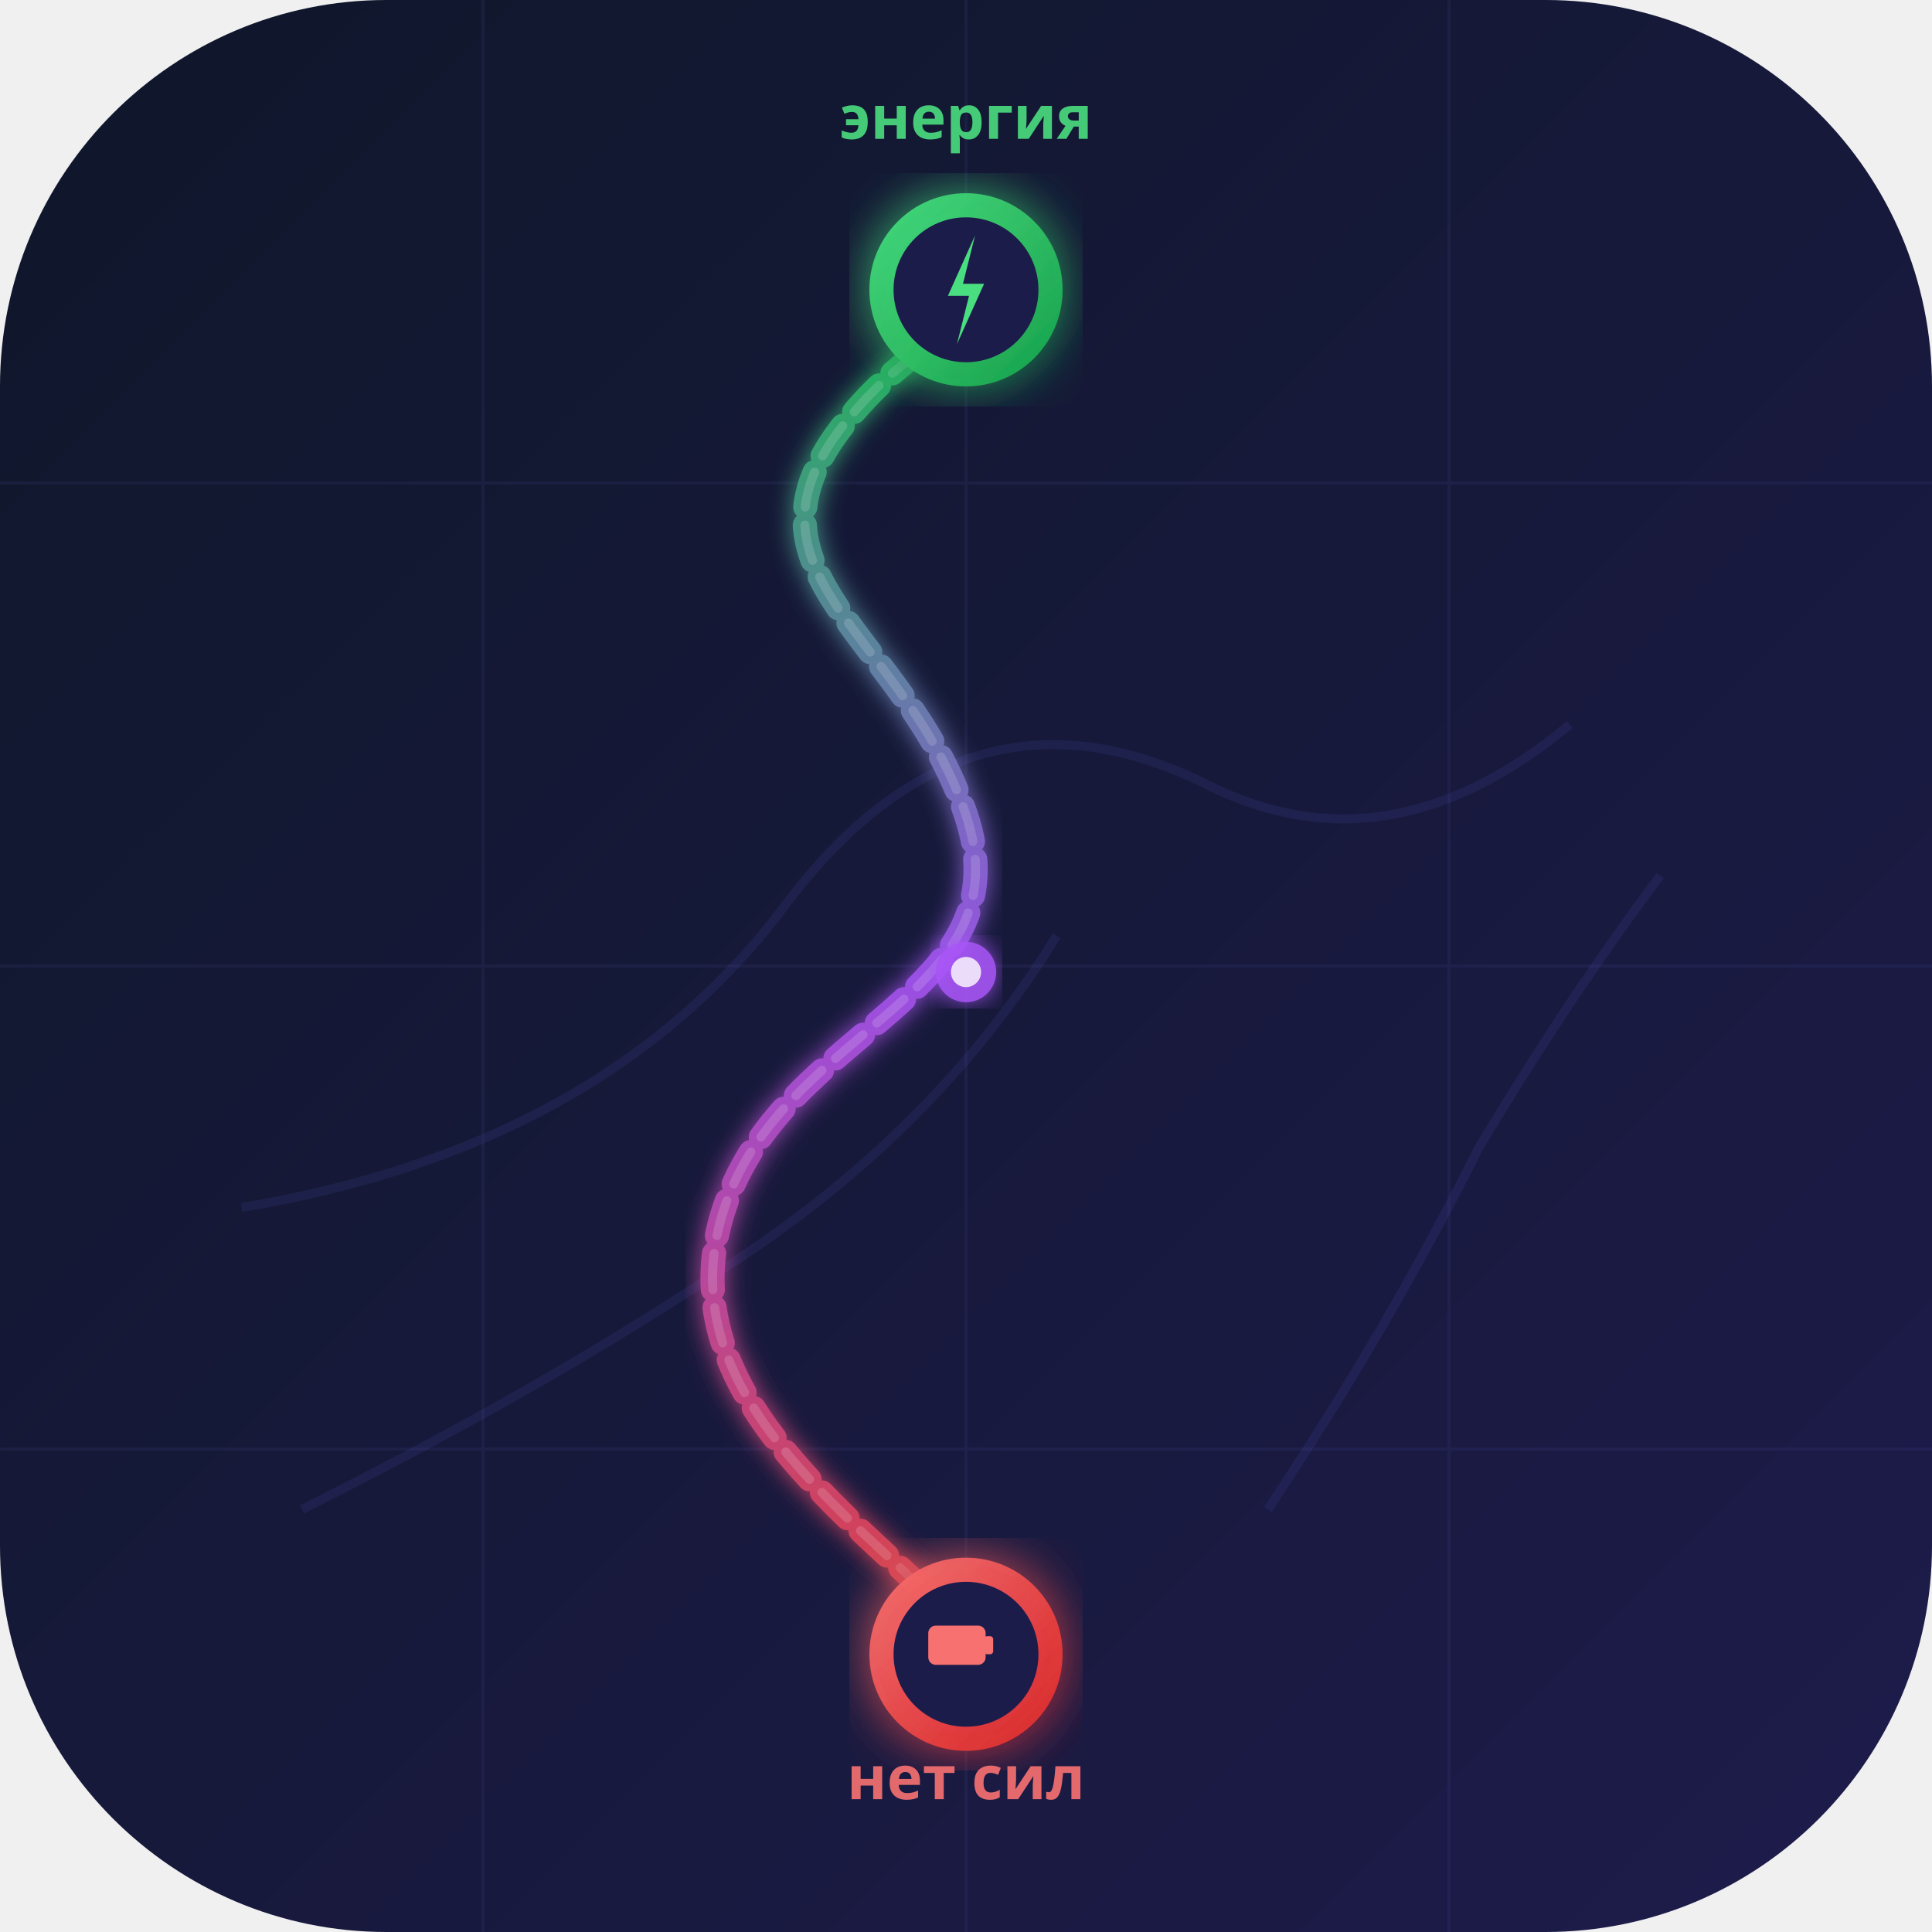
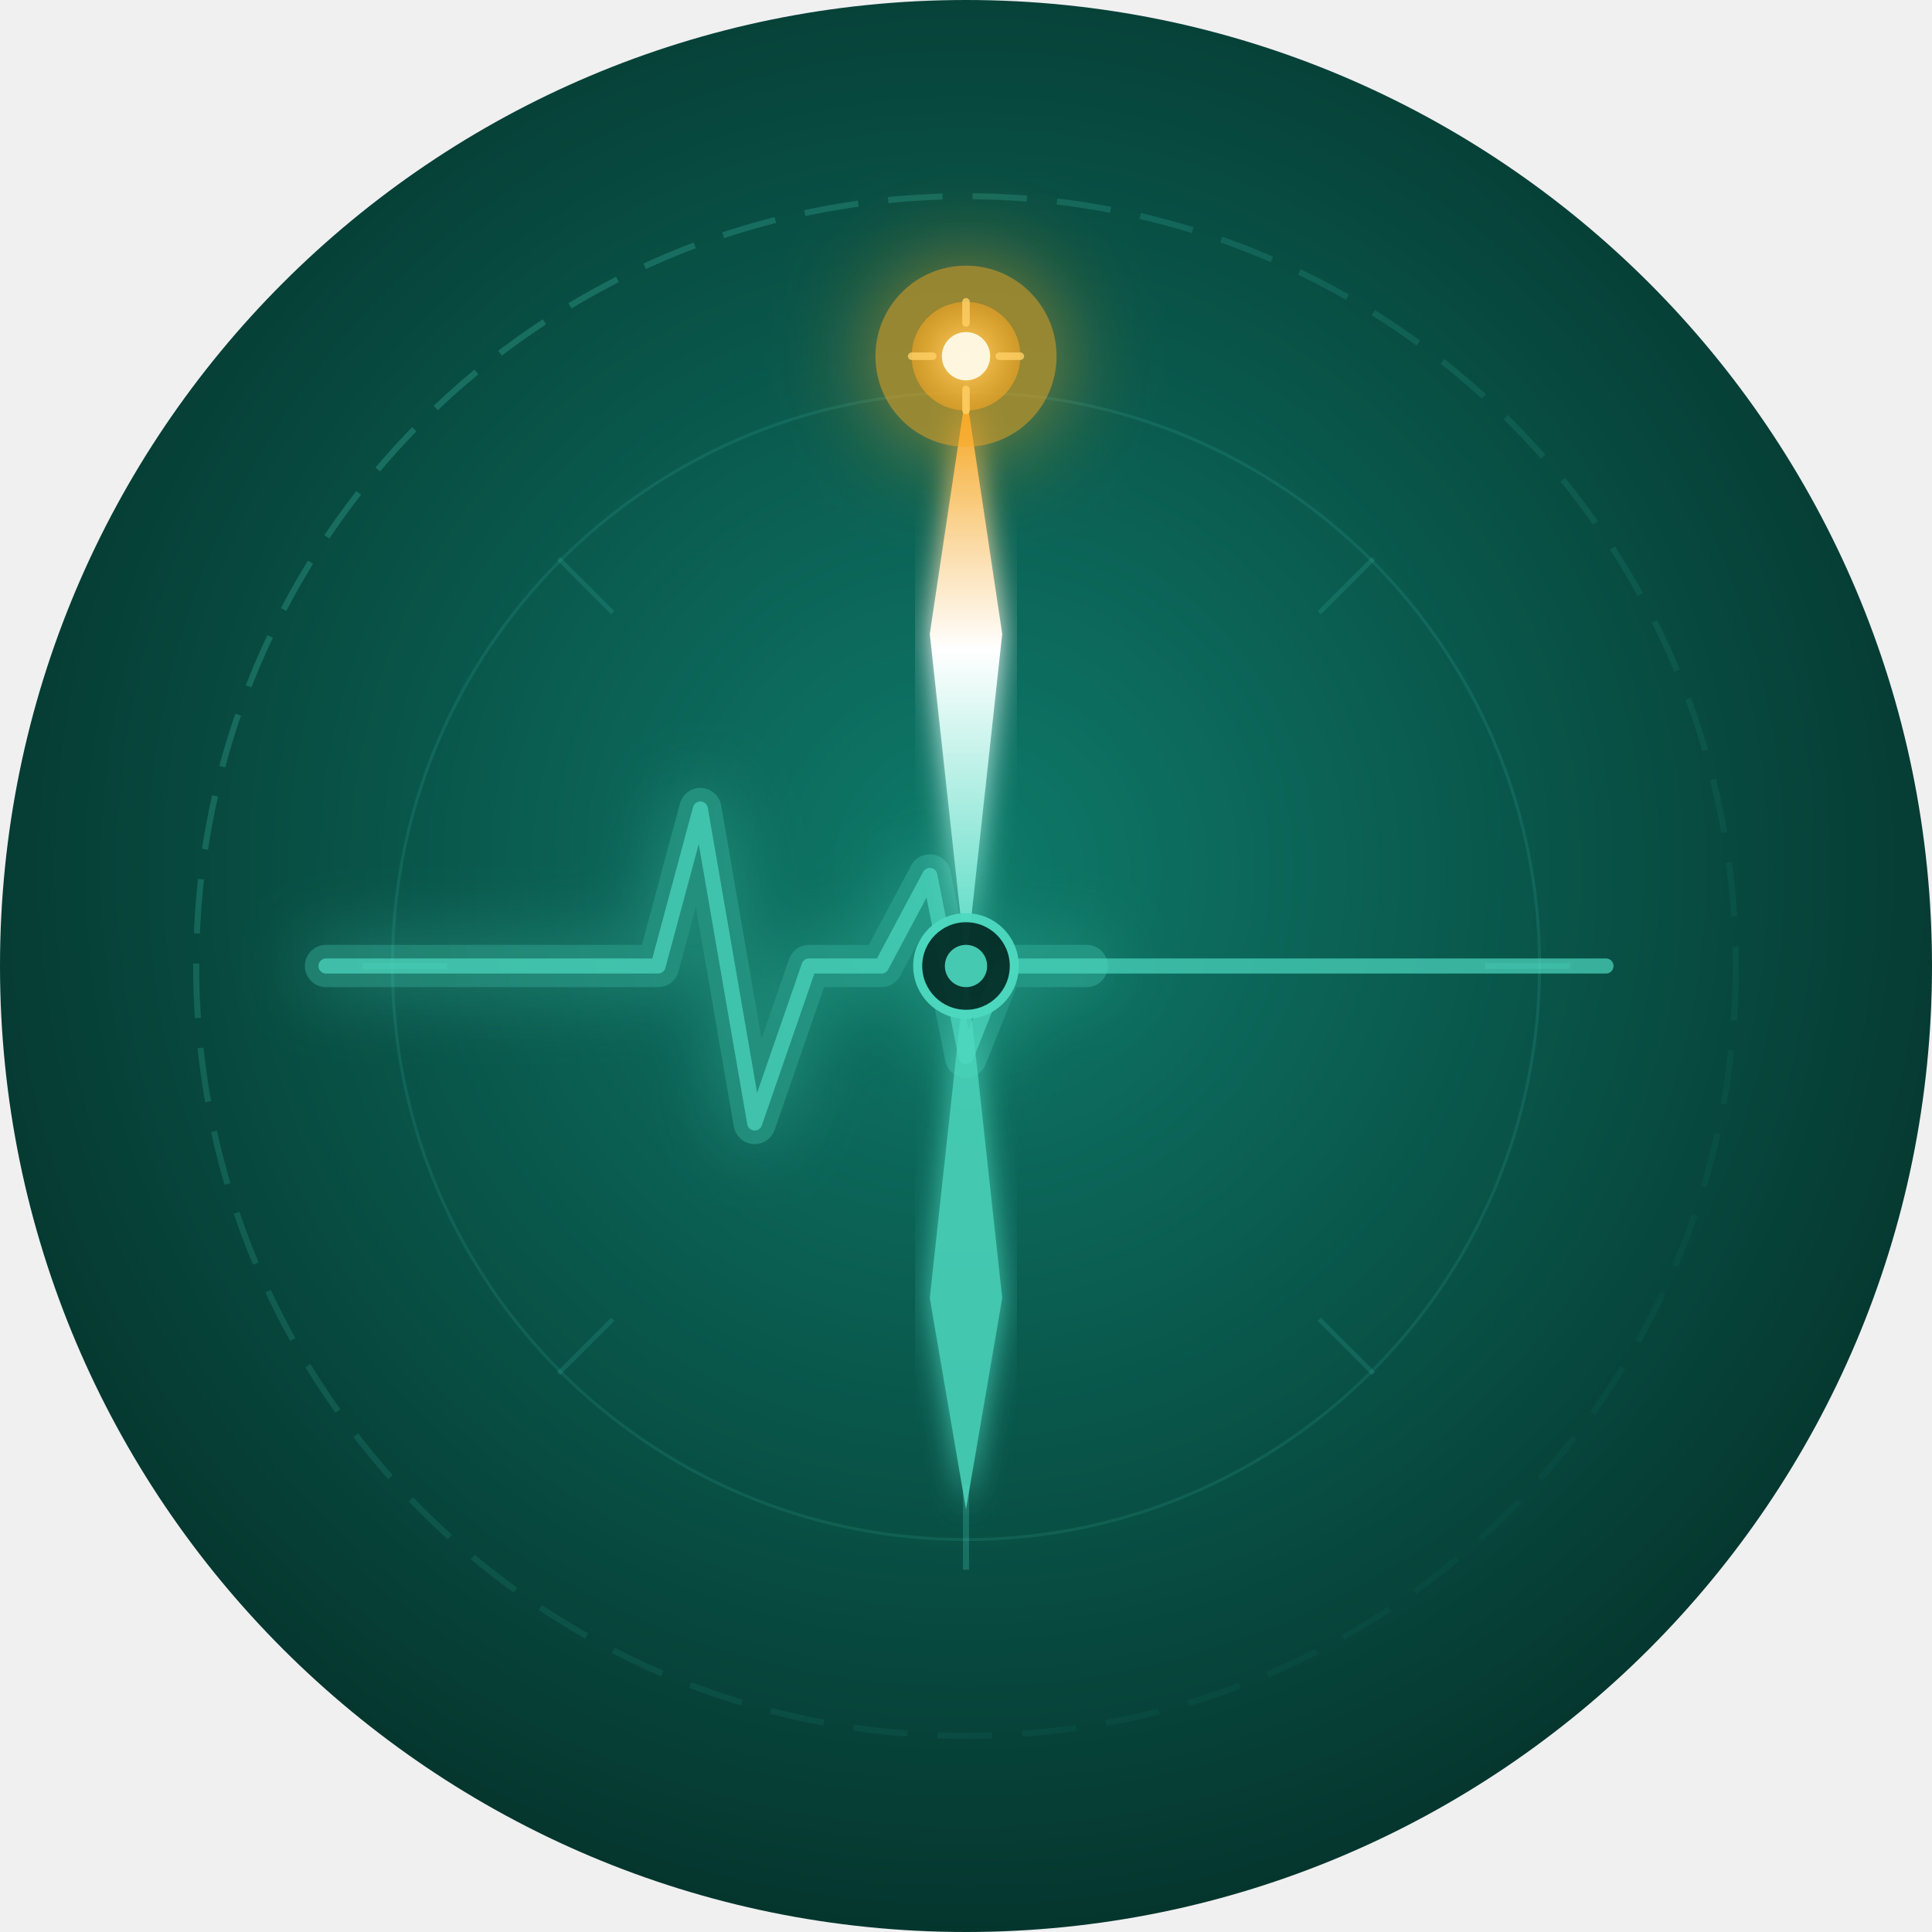
<svg xmlns="http://www.w3.org/2000/svg" width="640" height="640" viewBox="0 0 640 640">
  <defs>
-     <linearGradient id="bg" x1="0%" y1="0%" x2="100%" y2="100%">
-       <stop offset="0%" style="stop-color:#0f172a" />
-       <stop offset="100%" style="stop-color:#1e1b4b" />
+     <radialGradient id="bg" cx="50%" cy="45%" r="60%">
+       <stop offset="0%" style="stop-color:#0e7a6a" />
+       <stop offset="100%" style="stop-color:#042f28" />
+     </radialGradient>
+     <linearGradient id="needle" x1="0%" y1="0%" x2="0%" y2="100%">
+       <stop offset="0%" style="stop-color:#f5a623" />
+       <stop offset="45%" style="stop-color:#ffffff" />
+       <stop offset="100%" style="stop-color:#4dd9c0" />
    </linearGradient>
-     <linearGradient id="routeLine" x1="0%" y1="100%" x2="0%" y2="0%">
-       <stop offset="0%" style="stop-color:#ef4444" />
-       <stop offset="50%" style="stop-color:#a855f7" />
-       <stop offset="100%" style="stop-color:#22c55e" />
+     <radialGradient id="amberGlow" cx="50%" cy="50%" r="50%">
+       <stop offset="0%" style="stop-color:#ffd166" stop-opacity="1" />
+       <stop offset="100%" style="stop-color:#f5a623" stop-opacity="0.6" />
+     </radialGradient>
+     <linearGradient id="arcGrad" x1="0%" y1="0%" x2="100%" y2="100%">
+       <stop offset="0%" style="stop-color:#4dd9c0" stop-opacity="0.6" />
+       <stop offset="100%" style="stop-color:#0e7a6a" stop-opacity="0.1" />
    </linearGradient>
-     <linearGradient id="pinTop" x1="0%" y1="0%" x2="100%" y2="100%">
-       <stop offset="0%" style="stop-color:#4ade80" />
-       <stop offset="100%" style="stop-color:#16a34a" />
-     </linearGradient>
-     <linearGradient id="pinBot" x1="0%" y1="0%" x2="100%" y2="100%">
-       <stop offset="0%" style="stop-color:#f87171" />
-       <stop offset="100%" style="stop-color:#dc2626" />
-     </linearGradient>
-     <filter id="glow">
-       <feGaussianBlur stdDeviation="4" result="blur" />
+     <filter id="ambientGlow" x="-40%" y="-40%" width="180%" height="180%">
+       <feGaussianBlur stdDeviation="12" result="blur" />
      <feMerge>
        <feMergeNode in="blur" />
        <feMergeNode in="SourceGraphic" />
      </feMerge>
    </filter>
-     <filter id="softglow">
-       <feGaussianBlur stdDeviation="8" result="blur" />
+     <filter id="softGlow" x="-20%" y="-20%" width="140%" height="140%">
+       <feGaussianBlur stdDeviation="5" result="blur" />
+       <feMerge>
+         <feMergeNode in="blur" />
+         <feMergeNode in="SourceGraphic" />
+       </feMerge>
+     </filter>
+     <filter id="starGlow" x="-60%" y="-60%" width="220%" height="220%">
+       <feGaussianBlur stdDeviation="16" result="blur" />
      <feMerge>
        <feMergeNode in="blur" />
        <feMergeNode in="SourceGraphic" />
      </feMerge>
    </filter>
  </defs>
-   <rect width="640" height="640" rx="128" fill="url(#bg)" />
-   <g opacity="0.07" stroke="#818cf8" stroke-width="1">
-     <line x1="0" y1="160" x2="640" y2="160" />
-     <line x1="0" y1="320" x2="640" y2="320" />
-     <line x1="0" y1="480" x2="640" y2="480" />
-     <line x1="160" y1="0" x2="160" y2="640" />
-     <line x1="320" y1="0" x2="320" y2="640" />
-     <line x1="480" y1="0" x2="480" y2="640" />
+   <circle cx="320" cy="320" r="320" fill="url(#bg)" />
+   <circle cx="320" cy="320" r="255" fill="none" stroke="url(#arcGrad)" stroke-width="2" stroke-dasharray="18 10" opacity="0.5" />
+   <circle cx="320" cy="320" r="190" fill="none" stroke="#4dd9c0" stroke-width="1" opacity="0.12" />
+   <g stroke="#4dd9c0" stroke-width="2" opacity="0.25">
+     <line x1="320" y1="120" x2="320" y2="148" />
+     <line x1="320" y1="492" x2="320" y2="520" />
+     <line x1="120" y1="320" x2="148" y2="320" />
+     <line x1="492" y1="320" x2="520" y2="320" />
  </g>
-   <g opacity="0.1" stroke="#6366f1" stroke-width="3" fill="none">
-     <path d="M80 400 Q200 380 260 300 Q320 220 400 260 Q460 290 520 240" />
-     <path d="M100 500 Q180 460 240 420 Q310 375 350 310" />
-     <path d="M420 500 Q460 440 490 380 Q520 330 550 290" />
+   <g stroke="#4dd9c0" stroke-width="1.5" opacity="0.15">
+     <line x1="185" y1="185" x2="203" y2="203" />
+     <line x1="455" y1="185" x2="437" y2="203" />
+     <line x1="185" y1="455" x2="203" y2="437" />
+     <line x1="455" y1="455" x2="437" y2="437" />
  </g>
-   <path d="M320 540 C280 500 220 460 240 400 C260 340 340 330 320 270 C300 210 240 190 280 140 C300 115 320 108 320 108" fill="none" stroke="url(#routeLine)" stroke-width="8" stroke-linecap="round" stroke-dasharray="12 6" filter="url(#glow)" opacity="0.9" />
-   <path d="M320 540 C280 500 220 460 240 400 C260 340 340 330 320 270 C300 210 240 190 280 140 C300 115 320 108 320 108" fill="none" stroke="white" stroke-width="3" stroke-linecap="round" stroke-dasharray="12 6" opacity="0.15" />
-   <g filter="url(#softglow)">
-     <circle cx="320" cy="548" r="32" fill="url(#pinBot)" opacity="0.95" />
-     <circle cx="320" cy="548" r="24" fill="#1e1b4b" />
-     <rect x="308" y="539" width="18" height="12" rx="2" fill="#f87171" stroke="#f87171" stroke-width="1" />
-     <rect x="326" y="542" width="3" height="6" rx="1" fill="#f87171" />
-     <rect x="310" y="541" width="3" height="8" rx="1" fill="#f87171" opacity="0.5" />
+   <polyline points="108,320 192,320 218,320 232,268 250,372 268,320 292,320 308,290 320,350 332,320 360,320" fill="none" stroke="#4dd9c0" stroke-width="14" stroke-linecap="round" stroke-linejoin="round" filter="url(#ambientGlow)" opacity="0.35" />
+   <polyline points="108,320 192,320 218,320 232,268 250,372 268,320 292,320 308,290 320,350 332,320 360,320 532,320" fill="none" stroke="#4dd9c0" stroke-width="5" stroke-linecap="round" stroke-linejoin="round" opacity="0.7" />
+   <path d="M320 320 L308 430 L320 500 L332 430 Z" fill="#4dd9c0" opacity="0.85" filter="url(#softGlow)" />
+   <path d="M320 320 L308 210 L320 130 L332 210 Z" fill="url(#needle)" filter="url(#softGlow)" />
+   <circle cx="320" cy="320" r="16" fill="#042f28" stroke="#4dd9c0" stroke-width="3" opacity="0.95" />
+   <circle cx="320" cy="320" r="7" fill="#4dd9c0" opacity="0.9" />
+   <circle cx="320" cy="118" r="30" fill="#f5a623" filter="url(#starGlow)" opacity="0.6" />
+   <circle cx="320" cy="118" r="18" fill="url(#amberGlow)" />
+   <circle cx="320" cy="118" r="8" fill="#fff9e6" opacity="0.95" />
+   <g stroke="#ffd166" stroke-width="2.5" stroke-linecap="round" opacity="0.8">
+     <line x1="320" y1="100" x2="320" y2="107" />
+     <line x1="320" y1="129" x2="320" y2="136" />
+     <line x1="302" y1="118" x2="309" y2="118" />
+     <line x1="331" y1="118" x2="338" y2="118" />
  </g>
-   <text x="320" y="596" font-family="system-ui, sans-serif" font-size="20" font-weight="700" fill="#f87171" text-anchor="middle" opacity="0.9">нет сил</text>
-   <g filter="url(#softglow)">
-     <circle cx="320" cy="96" r="32" fill="url(#pinTop)" opacity="0.95" />
-     <circle cx="320" cy="96" r="24" fill="#1e1b4b" />
-     <path d="M323 78 L314 98 L321 98 L317 114 L326 94 L319 94 Z" fill="#4ade80" stroke="none" />
-   </g>
-   <text x="320" y="46" font-family="system-ui, sans-serif" font-size="20" font-weight="700" fill="#4ade80" text-anchor="middle" opacity="0.9">энергия</text>
-   <circle cx="320" cy="322" r="10" fill="#a855f7" opacity="0.9" filter="url(#glow)" />
-   <circle cx="320" cy="322" r="5" fill="white" opacity="0.8" />
</svg>
